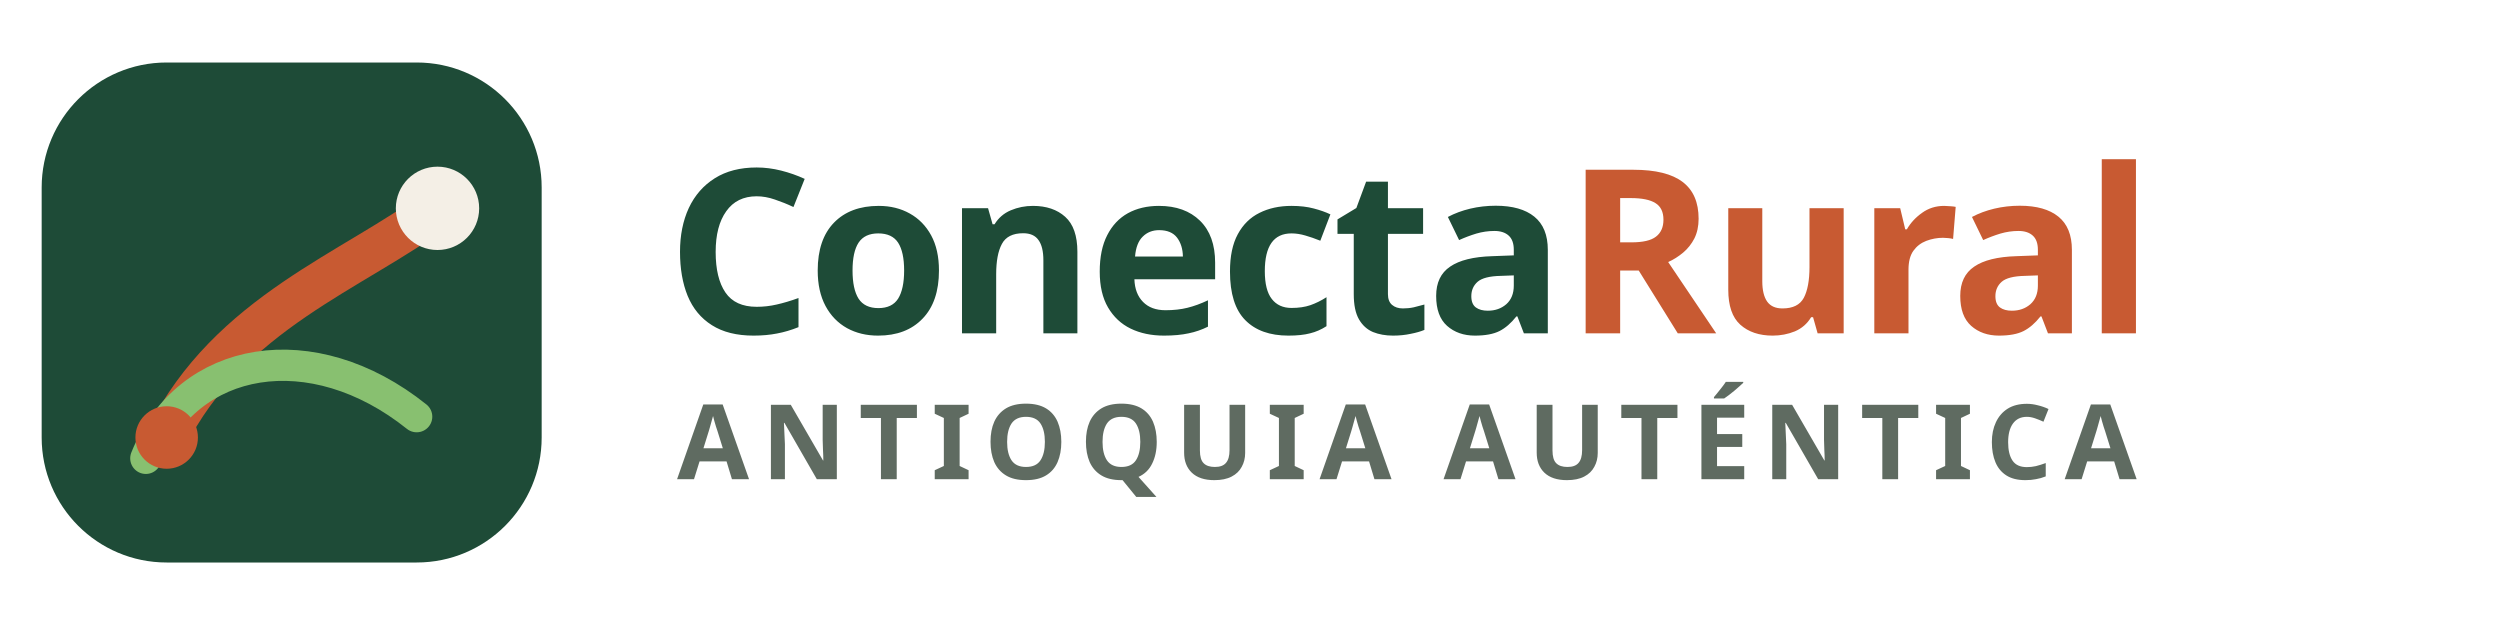
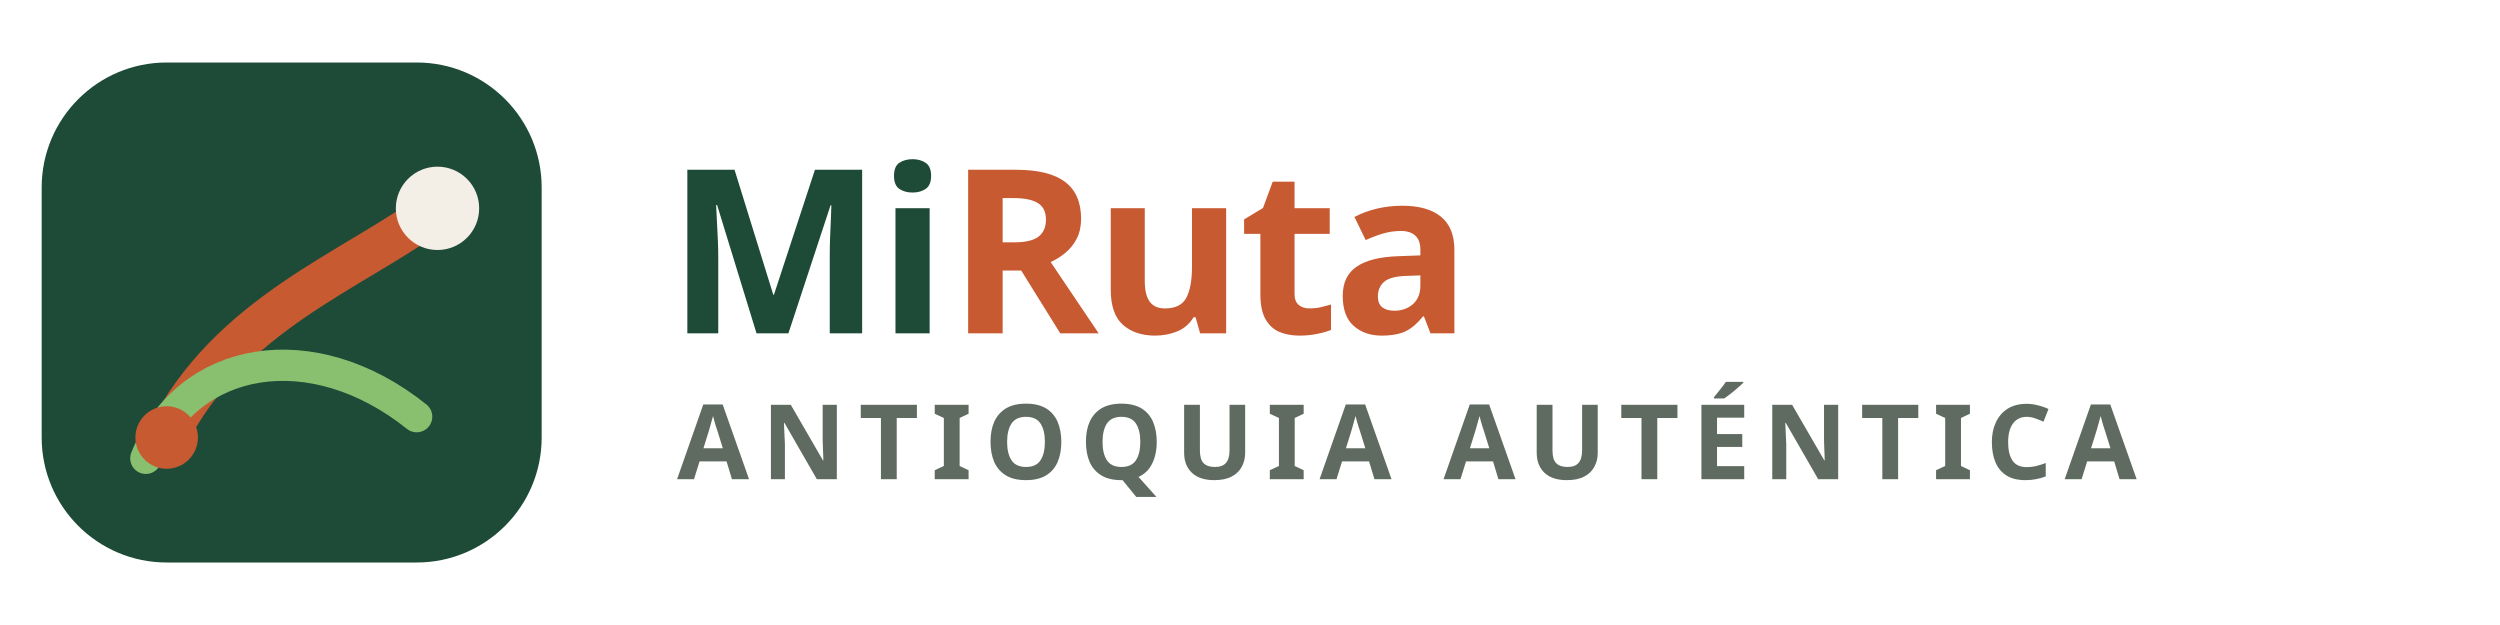
<svg xmlns="http://www.w3.org/2000/svg" viewBox="0 0 240 60" fill="none">
  <g transform="translate(4, 6)">
    <rect width="48" height="48" rx="12" fill="#1E4B37" />
    <path d="M12 36C18 24 30 20 38 14" stroke="#C85A32" stroke-width="4" stroke-linecap="round" />
    <path d="M10 38C14 28 26 26 36 34" stroke="#88C070" stroke-width="3" stroke-linecap="round" />
    <circle cx="38" cy="14" r="4" fill="#F4EFE6" />
    <circle cx="12" cy="36" r="3" fill="#C85A32" />
  </g>
-   <text x="64" y="32" font-family="Plus Jakarta Sans, sans-serif" font-size="22" font-weight="800" fill="#1E4B37" letter-spacing="-0.5">Conecta<tspan fill="#C85A32">Rural</tspan>
+   <text x="64" y="32" font-family="Plus Jakarta Sans, sans-serif" font-size="22" font-weight="800" fill="#1E4B37" letter-spacing="-0.5">Mi<tspan fill="#C85A32">Ruta</tspan>
  </text>
  <text x="65" y="46" font-family="Plus Jakarta Sans, sans-serif" font-size="10" font-weight="600" fill="#5F6B61" letter-spacing="1.2">ANTIOQUIA AUTÉNTICA</text>
</svg>
